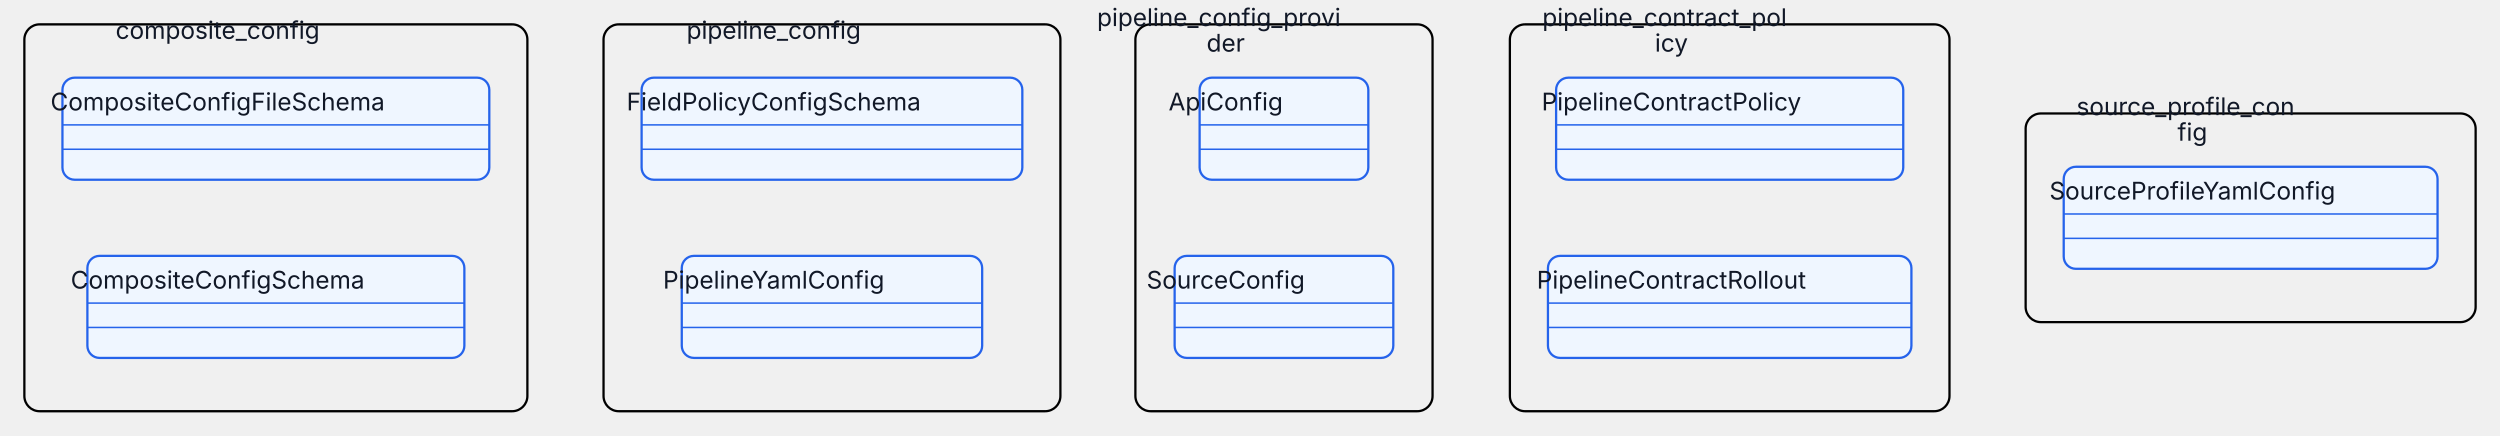
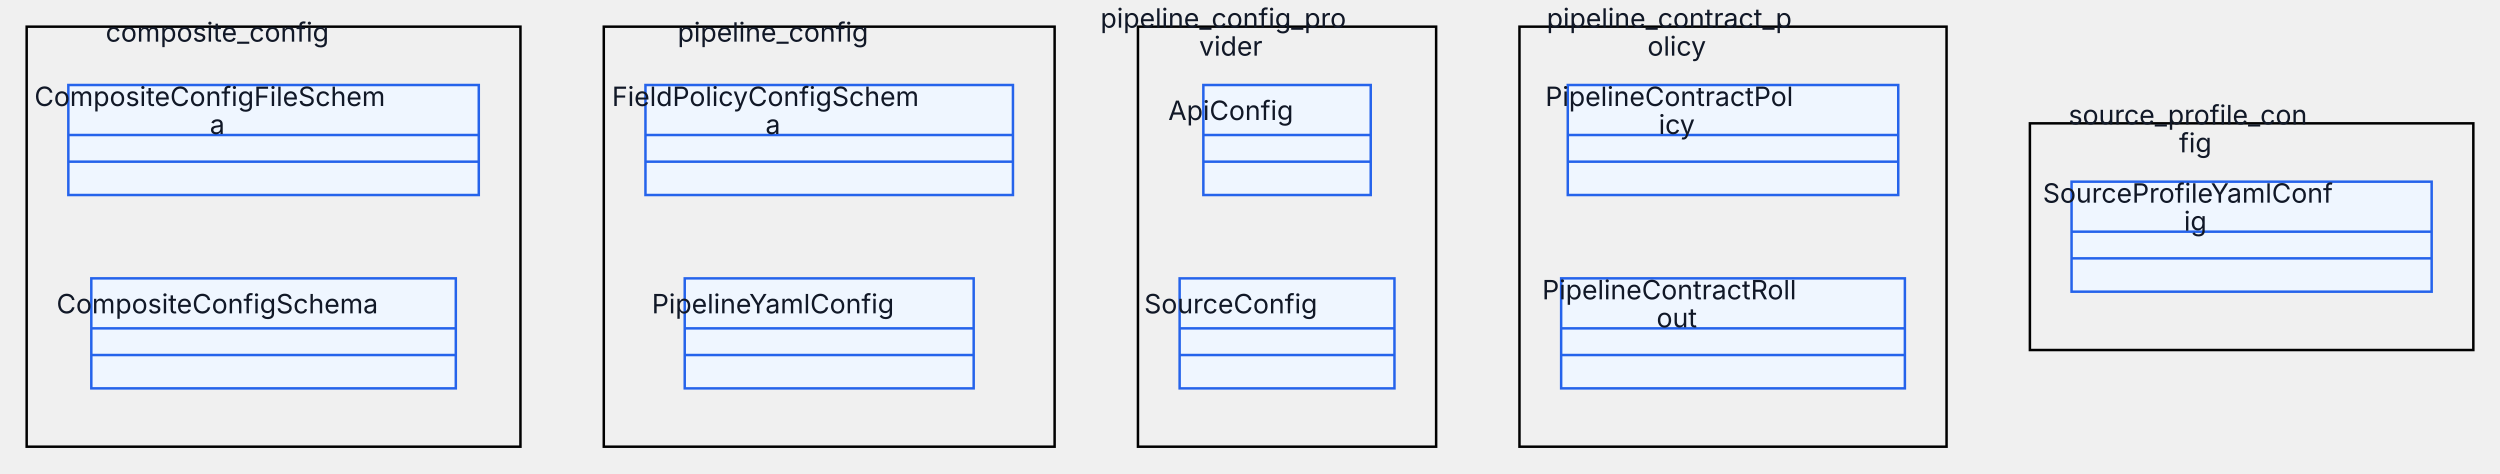
- <svg xmlns="http://www.w3.org/2000/svg" aria-roledescription="classDiagram" role="graphics-document document" viewBox="0 -8 1641.438 286" style="max-width: 1641.44px; background-color: white;" width="100%" id="my-svg">
-   <style>#my-svg{font-family:Inter,-apple-system,BlinkMacSystemFont,'Segoe UI',Roboto,Oxygen,Ubuntu,sans-serif;font-size:16px;fill:#212121;}#my-svg .error-icon{fill:#f0fdf4;}#my-svg .error-text{fill:#212121;stroke:#212121;}#my-svg .edge-thickness-normal{stroke-width:2px;}#my-svg .edge-thickness-thick{stroke-width:3.5px;}#my-svg .edge-pattern-solid{stroke-dasharray:0;}#my-svg .edge-pattern-dashed{stroke-dasharray:3;}#my-svg .edge-pattern-dotted{stroke-dasharray:2;}#my-svg .marker{fill:#475569;stroke:#475569;}#my-svg .marker.cross{stroke:#475569;}#my-svg svg{font-family:Inter,-apple-system,BlinkMacSystemFont,'Segoe UI',Roboto,Oxygen,Ubuntu,sans-serif;font-size:16px;}#my-svg g.classGroup text{fill:#2563eb;stroke:none;font-family:Inter,-apple-system,BlinkMacSystemFont,'Segoe UI',Roboto,Oxygen,Ubuntu,sans-serif;font-size:10px;}#my-svg g.classGroup text .title{font-weight:bolder;}#my-svg .nodeLabel,#my-svg .edgeLabel{color:#212121;}#my-svg .edgeLabel .label rect{fill:#eff6ff;}#my-svg .label text{fill:#212121;}#my-svg .edgeLabel .label span{background:#eff6ff;}#my-svg .classTitle{font-weight:bolder;}#my-svg .node rect,#my-svg .node circle,#my-svg .node ellipse,#my-svg .node polygon,#my-svg .node path{fill:#eff6ff;stroke:#2563eb;stroke-width:1px;}#my-svg .divider{stroke:#2563eb;stroke-width:1;}#my-svg g.clickable{cursor:pointer;}#my-svg g.classGroup rect{fill:#eff6ff;stroke:#2563eb;}#my-svg g.classGroup line{stroke:#2563eb;stroke-width:1;}#my-svg .classLabel .box{stroke:none;stroke-width:0;fill:#eff6ff;opacity:0.5;}#my-svg .classLabel .label{fill:#2563eb;font-size:10px;}#my-svg .relation{stroke:#475569;stroke-width:1;fill:none;}#my-svg .dashed-line{stroke-dasharray:3;}#my-svg .dotted-line{stroke-dasharray:1 2;}#my-svg #compositionStart,#my-svg .composition{fill:#475569!important;stroke:#475569!important;stroke-width:1;}#my-svg #compositionEnd,#my-svg .composition{fill:#475569!important;stroke:#475569!important;stroke-width:1;}#my-svg #dependencyStart,#my-svg .dependency{fill:#475569!important;stroke:#475569!important;stroke-width:1;}#my-svg #dependencyStart,#my-svg .dependency{fill:#475569!important;stroke:#475569!important;stroke-width:1;}#my-svg #extensionStart,#my-svg .extension{fill:transparent!important;stroke:#475569!important;stroke-width:1;}#my-svg #extensionEnd,#my-svg .extension{fill:transparent!important;stroke:#475569!important;stroke-width:1;}#my-svg #aggregationStart,#my-svg .aggregation{fill:transparent!important;stroke:#475569!important;stroke-width:1;}#my-svg #aggregationEnd,#my-svg .aggregation{fill:transparent!important;stroke:#475569!important;stroke-width:1;}#my-svg #lollipopStart,#my-svg .lollipop{fill:#eff6ff!important;stroke:#475569!important;stroke-width:1;}#my-svg #lollipopEnd,#my-svg .lollipop{fill:#eff6ff!important;stroke:#475569!important;stroke-width:1;}#my-svg .edgeTerminals{font-size:11px;}#my-svg .classTitleText{text-anchor:middle;font-size:18px;fill:#212121;}#my-svg :root{--mermaid-font-family:"trebuchet ms",verdana,arial,sans-serif;}/* bioetl-inject */#my-svg .edgeLabel rect{opacity:1!important;fill:#ffffff!important}#my-svg .labelBkg{background-color:#ffffff!important;opacity:1!important}#my-svg .edgeLabel .labelBkg{background-color:#ffffff!important;opacity:1!important}#my-svg .edgeLabel{font-size:12px;line-height:1.1;padding:1px 3px}#my-svg .edgeLabel span{color:#111827!important;fill:#111827!important;opacity:1!important;line-height:1.1;margin:0;padding:0}#my-svg .edgeLabel p{color:#111827!important;fill:#111827!important;opacity:1!important;line-height:1.1;margin:0;padding:0}#my-svg text.fo-fallback{color:#111827!important;fill:#111827!important;opacity:1!important}</style>
-   <g>
-     <defs>
-       <marker orient="auto" markerHeight="240" markerWidth="190" refY="7" refX="18" class="marker aggregation classDiagram" id="my-svg_classDiagram-aggregationStart">
-         <path d="M 18,7 L9,13 L1,7 L9,1 Z" />
-       </marker>
-     </defs>
-     <defs>
-       <marker orient="auto" markerHeight="28" markerWidth="20" refY="7" refX="1" class="marker aggregation classDiagram" id="my-svg_classDiagram-aggregationEnd">
-         <path d="M 18,7 L9,13 L1,7 L9,1 Z" />
-       </marker>
-     </defs>
-     <defs>
-       <marker orient="auto" markerHeight="240" markerWidth="190" refY="7" refX="18" class="marker extension classDiagram" id="my-svg_classDiagram-extensionStart">
-         <path d="M 1,7 L18,13 V 1 Z" />
-       </marker>
-     </defs>
-     <defs>
-       <marker orient="auto" markerHeight="28" markerWidth="20" refY="7" refX="1" class="marker extension classDiagram" id="my-svg_classDiagram-extensionEnd">
-         <path d="M 1,1 V 13 L18,7 Z" />
-       </marker>
-     </defs>
-     <defs>
-       <marker orient="auto" markerHeight="240" markerWidth="190" refY="7" refX="18" class="marker composition classDiagram" id="my-svg_classDiagram-compositionStart">
-         <path d="M 18,7 L9,13 L1,7 L9,1 Z" />
-       </marker>
-     </defs>
-     <defs>
-       <marker orient="auto" markerHeight="28" markerWidth="20" refY="7" refX="1" class="marker composition classDiagram" id="my-svg_classDiagram-compositionEnd">
-         <path d="M 18,7 L9,13 L1,7 L9,1 Z" />
-       </marker>
-     </defs>
-     <defs>
-       <marker orient="auto" markerHeight="240" markerWidth="190" refY="7" refX="6" class="marker dependency classDiagram" id="my-svg_classDiagram-dependencyStart">
-         <path d="M 5,7 L9,13 L1,7 L9,1 Z" />
-       </marker>
-     </defs>
-     <defs>
-       <marker orient="auto" markerHeight="28" markerWidth="20" refY="7" refX="13" class="marker dependency classDiagram" id="my-svg_classDiagram-dependencyEnd">
-         <path d="M 18,7 L9,13 L14,7 L9,1 Z" />
-       </marker>
-     </defs>
-     <defs>
-       <marker orient="auto" markerHeight="240" markerWidth="190" refY="7" refX="13" class="marker lollipop classDiagram" id="my-svg_classDiagram-lollipopStart">
-         <circle r="6" cy="7" cx="7" fill="transparent" stroke="black" />
-       </marker>
-     </defs>
-     <defs>
-       <marker orient="auto" markerHeight="240" markerWidth="190" refY="7" refX="1" class="marker lollipop classDiagram" id="my-svg_classDiagram-lollipopEnd">
-         <circle r="6" cy="7" cx="7" fill="transparent" stroke="black" />
-       </marker>
-     </defs>
-     <g class="root">
-       <g class="clusters" />
-       <g class="edgePaths" />
-       <g class="edgeLabels" />
-       <g class="nodes">
-         <g transform="translate(8, 0)" class="root">
-           <g class="clusters">
-             <g id="composite_config" class="cluster">
-               <rect height="254" width="330.266" y="8" x="8" style="fill: none; stroke: black" />
-               <g transform="translate(103.1406, 8)" class="cluster-label">
-                 <text x="69.992" y="9.5" text-anchor="middle" xml:space="preserve" class="fo-fallback">
-                   <tspan x="69.992">composite_config</tspan>
-                 </text>
-               </g>
-             </g>
-           </g>
-           <g class="edgePaths" />
-           <g class="edgeLabels" />
-           <g class="nodes">
-             <g transform="translate(173.1328, 76.5)" id="classId-CompositeConfigFileSchema-0" class="node default">
-               <rect height="67" width="280.266" y="-33.5" x="-140.133" class="outer title-state" />
-               <line y2="-2.5" y1="-2.5" x2="140.133" x1="-140.133" class="divider" />
-               <line y2="13.5" y1="13.5" x2="140.133" x1="-140.133" class="divider" />
-               <g class="label">
-                 <text x="128.133" y="9.5" text-anchor="middle" xml:space="preserve" class="classTitle fo-fallback" transform="translate( -128.1328, -21.5)">
-                   <tspan x="128.133">CompositeConfigFileSchema</tspan>
-                 </text>
-               </g>
-             </g>
-             <g transform="translate(173.1328, 193.5)" id="classId-CompositeConfigSchema-1" class="node default">
-               <rect height="67" width="247.516" y="-33.5" x="-123.758" class="outer title-state" />
-               <line y2="-2.5" y1="-2.5" x2="123.758" x1="-123.758" class="divider" />
-               <line y2="13.5" y1="13.5" x2="123.758" x1="-123.758" class="divider" />
-               <g class="label">
-                 <text x="111.758" y="9.5" text-anchor="middle" xml:space="preserve" class="classTitle fo-fallback" transform="translate( -111.7578, -21.5)">
-                   <tspan x="111.758">CompositeConfigSchema</tspan>
-                 </text>
-               </g>
-             </g>
-           </g>
-         </g>
-         <g transform="translate(388.2656, 0)" class="root">
-           <g class="clusters">
-             <g id="pipeline_config" class="cluster">
-               <rect height="254" width="299.969" y="8" x="8" style="fill: none; stroke: black" />
-               <g transform="translate(97.76562, 8)" class="cluster-label">
-                 <text x="60.219" y="9.5" text-anchor="middle" xml:space="preserve" class="fo-fallback">
-                   <tspan x="60.219">pipeline_config</tspan>
-                 </text>
-               </g>
-             </g>
-           </g>
-           <g class="edgePaths" />
-           <g class="edgeLabels" />
-           <g class="nodes">
-             <g transform="translate(157.9844, 76.5)" id="classId-FieldPolicyConfigSchema-2" class="node default">
-               <rect height="67" width="249.969" y="-33.5" x="-124.984" class="outer title-state" />
-               <line y2="-2.5" y1="-2.5" x2="124.984" x1="-124.984" class="divider" />
-               <line y2="13.5" y1="13.5" x2="124.984" x1="-124.984" class="divider" />
-               <g class="label">
-                 <text x="112.984" y="9.5" text-anchor="middle" xml:space="preserve" class="classTitle fo-fallback" transform="translate( -112.9844, -21.5)">
-                   <tspan x="112.984">FieldPolicyConfigSchema</tspan>
-                 </text>
-               </g>
-             </g>
-             <g transform="translate(157.9844, 193.5)" id="classId-PipelineYamlConfig-3" class="node default">
-               <rect height="67" width="197.234" y="-33.5" x="-98.617" class="outer title-state" />
-               <line y2="-2.5" y1="-2.5" x2="98.617" x1="-98.617" class="divider" />
-               <line y2="13.5" y1="13.5" x2="98.617" x1="-98.617" class="divider" />
-               <g class="label">
-                 <text x="86.617" y="9.5" text-anchor="middle" xml:space="preserve" class="classTitle fo-fallback" transform="translate( -86.61719, -21.5)">
-                   <tspan x="86.617">PipelineYamlConfig</tspan>
-                 </text>
-               </g>
-             </g>
-           </g>
-         </g>
-         <g transform="translate(738.2344, 0)" class="root">
-           <g class="clusters">
-             <g id="pipeline_config_provider" class="cluster">
-               <rect height="254" width="195.109" y="8" x="7.234" style="fill: none; stroke: black" />
-               <g transform="translate(7.234375, 8)" class="cluster-label">
-                 <text x="97.555" y="1.1" text-anchor="middle" xml:space="preserve" class="fo-fallback">
-                   <tspan x="97.555">pipeline_config_provi</tspan>
-                   <tspan x="97.555" dy="16.8">der</tspan>
-                 </text>
-               </g>
-             </g>
-           </g>
-           <g class="edgePaths" />
-           <g class="edgeLabels" />
-           <g class="nodes">
-             <g transform="translate(104.7891, 76.5)" id="classId-ApiConfig-4" class="node default">
-               <rect height="67" width="110.766" y="-33.5" x="-55.383" class="outer title-state" />
-               <line y2="-2.5" y1="-2.5" x2="55.383" x1="-55.383" class="divider" />
-               <line y2="13.5" y1="13.5" x2="55.383" x1="-55.383" class="divider" />
-               <g class="label">
-                 <text x="43.383" y="9.5" text-anchor="middle" xml:space="preserve" class="classTitle fo-fallback" transform="translate( -43.38281, -21.5)">
-                   <tspan x="43.383">ApiConfig</tspan>
-                 </text>
-               </g>
-             </g>
-             <g transform="translate(104.7891, 193.5)" id="classId-SourceConfig-5" class="node default">
-               <rect height="67" width="143.578" y="-33.5" x="-71.789" class="outer title-state" />
-               <line y2="-2.5" y1="-2.5" x2="71.789" x1="-71.789" class="divider" />
-               <line y2="13.5" y1="13.5" x2="71.789" x1="-71.789" class="divider" />
-               <g class="label">
-                 <text x="59.789" y="9.5" text-anchor="middle" xml:space="preserve" class="classTitle fo-fallback" transform="translate( -59.78906, -21.5)">
-                   <tspan x="59.789">SourceConfig</tspan>
-                 </text>
-               </g>
-             </g>
-           </g>
-         </g>
-         <g transform="translate(983.3438, 0)" class="root">
-           <g class="clusters">
-             <g id="pipeline_contract_policy" class="cluster">
-               <rect height="254" width="288.641" y="8" x="8" style="fill: none; stroke: black" />
-               <g transform="translate(55.80469, 8)" class="cluster-label">
-                 <text x="96.516" y="1.1" text-anchor="middle" xml:space="preserve" class="fo-fallback">
-                   <tspan x="96.516">pipeline_contract_pol</tspan>
-                   <tspan x="96.516" dy="16.8">icy</tspan>
-                 </text>
-               </g>
-             </g>
-           </g>
-           <g class="edgePaths" />
-           <g class="edgeLabels" />
-           <g class="nodes">
-             <g transform="translate(152.3203, 76.5)" id="classId-PipelineContractPolicy-6" class="node default">
-               <rect height="67" width="227.922" y="-33.5" x="-113.961" class="outer title-state" />
-               <line y2="-2.5" y1="-2.5" x2="113.961" x1="-113.961" class="divider" />
-               <line y2="13.5" y1="13.5" x2="113.961" x1="-113.961" class="divider" />
-               <g class="label">
-                 <text x="101.961" y="9.5" text-anchor="middle" xml:space="preserve" class="classTitle fo-fallback" transform="translate( -101.9609, -21.5)">
-                   <tspan x="101.961">PipelineContractPolicy</tspan>
-                 </text>
-               </g>
-             </g>
-             <g transform="translate(152.3203, 193.5)" id="classId-PipelineContractRollout-7" class="node default">
-               <rect height="67" width="238.641" y="-33.5" x="-119.32" class="outer title-state" />
-               <line y2="-2.5" y1="-2.5" x2="119.32" x1="-119.32" class="divider" />
-               <line y2="13.5" y1="13.5" x2="119.32" x1="-119.32" class="divider" />
-               <g class="label">
-                 <text x="107.32" y="9.5" text-anchor="middle" xml:space="preserve" class="classTitle fo-fallback" transform="translate( -107.3203, -21.5)">
-                   <tspan x="107.32">PipelineContractRollout</tspan>
-                 </text>
-               </g>
-             </g>
-           </g>
-         </g>
-         <g transform="translate(1321.984, 58.5)" class="root">
-           <g class="clusters">
-             <g id="source_profile_config" class="cluster">
-               <rect height="137" width="295.453" y="8" x="8" style="fill: none; stroke: black" />
-               <g transform="translate(71.40625, 8)" class="cluster-label">
-                 <text x="84.32" y="1.1" text-anchor="middle" xml:space="preserve" class="fo-fallback">
-                   <tspan x="84.32">source_profile_con</tspan>
-                   <tspan x="84.32" dy="16.8">fig</tspan>
-                 </text>
-               </g>
-             </g>
-           </g>
-           <g class="edgePaths" />
-           <g class="edgeLabels" />
-           <g class="nodes">
-             <g transform="translate(155.7266, 76.5)" id="classId-SourceProfileYamlConfig-8" class="node default">
-               <rect height="67" width="245.453" y="-33.5" x="-122.727" class="outer title-state" />
-               <line y2="-2.5" y1="-2.5" x2="122.727" x1="-122.727" class="divider" />
-               <line y2="13.5" y1="13.5" x2="122.727" x1="-122.727" class="divider" />
-               <g class="label">
-                 <text x="110.727" y="9.5" text-anchor="middle" xml:space="preserve" class="classTitle fo-fallback" transform="translate( -110.7266, -21.5)">
-                   <tspan x="110.727">SourceProfileYamlConfig</tspan>
-                 </text>
-               </g>
-             </g>
-           </g>
-         </g>
-       </g>
-     </g>
-   </g>
-   <style>/*
+ <svg xmlns="http://www.w3.org/2000/svg" id="my-svg" width="100%" aria-roledescription="classDiagram" style="max-width:1499.91px;background-color:white" viewBox="0 -8 1499.906 284">
+   <style>#my-svg{font-family:Inter,-apple-system,BlinkMacSystemFont,'Segoe UI',Roboto,Oxygen,Ubuntu,sans-serif;font-size:16px;fill:#212121;}#my-svg .error-icon{fill:#f0fdf4;}#my-svg .error-text{fill:#212121;stroke:#212121;}#my-svg .edge-thickness-normal{stroke-width:2px;}#my-svg .edge-thickness-thick{stroke-width:3.5px;}#my-svg .edge-pattern-solid{stroke-dasharray:0;}#my-svg .edge-pattern-dashed{stroke-dasharray:3;}#my-svg .edge-pattern-dotted{stroke-dasharray:2;}#my-svg .marker{fill:#475569;stroke:#475569;}#my-svg .marker.cross{stroke:#475569;}#my-svg svg{font-family:Inter,-apple-system,BlinkMacSystemFont,'Segoe UI',Roboto,Oxygen,Ubuntu,sans-serif;font-size:16px;}#my-svg g.classGroup text{fill:#2563eb;stroke:none;font-family:Inter,-apple-system,BlinkMacSystemFont,'Segoe UI',Roboto,Oxygen,Ubuntu,sans-serif;font-size:10px;}#my-svg g.classGroup text .title{font-weight:bolder;}#my-svg .nodeLabel,#my-svg .edgeLabel{color:#212121;}#my-svg .edgeLabel .label rect{fill:#eff6ff;}#my-svg .label text{fill:#212121;}#my-svg .edgeLabel .label span{background:#eff6ff;}#my-svg .classTitle{font-weight:bolder;}#my-svg .node rect,#my-svg .node circle,#my-svg .node ellipse,#my-svg .node polygon,#my-svg .node path{fill:#eff6ff;stroke:#2563eb;stroke-width:1px;}#my-svg .divider{stroke:#2563eb;stroke-width:1;}#my-svg g.clickable{cursor:pointer;}#my-svg g.classGroup rect{fill:#eff6ff;stroke:#2563eb;}#my-svg g.classGroup line{stroke:#2563eb;stroke-width:1;}#my-svg .classLabel .box{stroke:none;stroke-width:0;fill:#eff6ff;opacity:0.5;}#my-svg .classLabel .label{fill:#2563eb;font-size:10px;}#my-svg .relation{stroke:#475569;stroke-width:1;fill:none;}#my-svg .dashed-line{stroke-dasharray:3;}#my-svg .dotted-line{stroke-dasharray:1 2;}#my-svg #compositionStart,#my-svg .composition{fill:#475569!important;stroke:#475569!important;stroke-width:1;}#my-svg #compositionEnd,#my-svg .composition{fill:#475569!important;stroke:#475569!important;stroke-width:1;}#my-svg #dependencyStart,#my-svg .dependency{fill:#475569!important;stroke:#475569!important;stroke-width:1;}#my-svg #dependencyStart,#my-svg .dependency{fill:#475569!important;stroke:#475569!important;stroke-width:1;}#my-svg #extensionStart,#my-svg .extension{fill:transparent!important;stroke:#475569!important;stroke-width:1;}#my-svg #extensionEnd,#my-svg .extension{fill:transparent!important;stroke:#475569!important;stroke-width:1;}#my-svg #aggregationStart,#my-svg .aggregation{fill:transparent!important;stroke:#475569!important;stroke-width:1;}#my-svg #aggregationEnd,#my-svg .aggregation{fill:transparent!important;stroke:#475569!important;stroke-width:1;}#my-svg #lollipopStart,#my-svg .lollipop{fill:#eff6ff!important;stroke:#475569!important;stroke-width:1;}#my-svg #lollipopEnd,#my-svg .lollipop{fill:#eff6ff!important;stroke:#475569!important;stroke-width:1;}#my-svg .edgeTerminals{font-size:11px;}#my-svg .classTitleText{text-anchor:middle;font-size:18px;fill:#212121;}#my-svg :root{--mermaid-font-family:"trebuchet ms",verdana,arial,sans-serif;}/*
 * Пользовательские стили диаграмм BioETL (структурированная копия)
 * Источник: custom.css
 * Цель: сгруппировать правила по типам элементов и документировать назначение каждого CSS-параметра.
 */

/* =========================================================
 * 1) Глобальная типографика и базовое поведение текста
 * ========================================================= */
svg {
    /* Задаёт основной стек шрифтов для всего текста в SVG. */
    font-family: Inter, -apple-system, BlinkMacSystemFont, 'Segoe UI', Roboto,
    Oxygen, Ubuntu, sans-serif;
}



/* =========================================================
 * 2) Общая геометрия узлов (для нескольких типов диаграмм)
 * ========================================================= */
.node rect,
.node circle,
.node ellipse,
.node polygon,
.node path {
    /* Единая толщина контура для фигур узлов. */
    stroke-width: 1.5px !important;
    /* Скругляет углы по горизонтали для более мягкого вида. */
    rx: 8;
    /* Скругляет углы по вертикали в паре с rx. */
    ry: 8;
    /* Добавляет лёгкую тень и отделяет узлы от фона. */
    filter:  none; /*  drop-shadow(0px 1px 2px rgba(0, 0, 0, 0.05));*/
}

/* =========================================================
 * 3) Контейнеры subgraph / cluster
 * ========================================================= */
.cluster rect,
.cluster path {
    /* Увеличивает радиус углов у контейнеров-групп. */
    rx: 10;
    /* Поддерживает симметрию скругления по вертикали. */
    ry: 10;
    /* Нейтральная заливка контейнера для снижения визуального шума. */
    fill: #f8fafc;
    /* Приглушённая обводка, чтобы границы были заметны, но не доминировали. */
    stroke: #94a3b8;
    /* Толщина границы контейнера в тон большинству узлов. */
    stroke-width: 1.5px;
    /* Убирает пунктир у рамок контейнеров. */
    stroke-dasharray: none;
    /* Делает фон контейнера полностью непрозрачным. */
    fill-opacity: 1;
    /* Отключает тень контейнера, чтобы акцент оставался на узлах. */
    filter: none;
}

.cluster text {
    /* Нормальный вес шрифта для заголовков групп. */
    font-weight: 400;
    /* Увеличенный размер заголовка относительно текста узлов. */
    font-size: 16px;
}

/* =========================================================
 * 4) Стили линий связей (edges/links)
 * ========================================================= */
.edgePath .path {
    /* Делает основные ребра более заметными в плотных графах. */
    stroke-width: 2.5px;
    /* Скругляет соединения сегментов линий. */
    stroke-linejoin: round;
    /* Скругляет окончания линий. */
    stroke-linecap: round;
}

.edgePath path,
.flowchart-link,
.relation,
.messageLine0,
.messageLine1,
.transition path {
    /* Унифицированные скруглённые соединения для всех типов линий. */
    stroke-linejoin: round;
    /* Унифицированные скруглённые окончания для всех типов линий. */
    stroke-linecap: round;
}

.transition path {
    /* Выравнивает толщину переходов state diagram с основными ребрами. */
    stroke-width: 2.5px;
}

/* =========================================================
 * 5) Подписи ребер и fallback-текст
 * ========================================================= */
.edgeLabel {
    /* Компактный размер шрифта для подписей на связях. */
    font-size: 12px;
    /* Плотная межстрочность для экономии места. */
    line-height: 1.1;
    /* Базовый непрозрачный фон под подписью. */
    background-color: #ffffff;
    /* Небольшие внутренние отступы вокруг текста. */
    padding: 1px 3px;
    /* Мягкое скругление фона подписи. */
    border-radius: 2px;
}

.edgeLabel span,
.edgeLabel p,
text.fo-fallback {
    /* Принудительный тёмный fill для контраста в SVG-рендерах. */
    fill: #111827 !important;
    /* Принудительный тёмный цвет для HTML-подписей. */
    color: #111827 !important;
    /* Полная непрозрачность текста. */
    opacity: 1 !important;
    /* Компактная межстрочность для многострочных подписей. */
    line-height: 1.1;
    /* Убирает стандартные внешние отступы HTML-параграфов. */
    margin: 0;
    /* Убирает стандартные внутренние отступы HTML-параграфов. */
    padding: 0;
}

.edgeLabel .labelBkg,
.labelBkg {
    /* Жёстко задаёт белый фон под текстом подписей. */
    background-color: #ffffff !important;
    /* Делает фон полностью непрозрачным во всех просмотрщиках. */
    opacity: 1 !important;
}

.edgeLabel rect {
    /* Переопределяет полупрозрачный фон по умолчанию у Mermaid. */
    opacity: 1 !important;
    /* Жёстко фиксирует белую заливку прямоугольника под подписью. */
    fill: #ffffff !important;
}

/* =========================================================
 * 6) Элементы sequence diagram
 * ========================================================= */
.actor {
    /* Толщина границы actor-блоков. */
    stroke-width: 1.5px;
    /* Скругление углов actor-блоков по горизонтали. */
    rx: 4;
    /* Скругление углов actor-блоков по вертикали. */
    ry: 4;
}

.messageLine0,
.messageLine1 {
    /* Толщина линий сообщений в sequence diagram. */
    stroke-width: 1.6px;
}

.messageText {
    /* Базовый размер текста сообщений. */
    font-size: 13px;
}

.activation0 {
    /* Более тонкая линия activation bar, чтобы не перегружать схему. */
    stroke-width: 1px;
}

.note {
    /* Скругление углов заметки по горизонтали. */
    rx: 4;
    /* Скругление углов заметки по вертикали. */
    ry: 4;
    /* Тонкая граница для вторичных блоков. */
    stroke-width: 1px;
    /* Лёгкая тень для визуального отделения заметок. */
    filter: drop-shadow(1px 1px 2px rgba(0, 0, 0, 0.06));
}

/* =========================================================
 * 7) Базовые элементы class diagram
 * ========================================================= */
g.classGroup rect {
    /* Скругление углов class box по горизонтали. */
    rx: 10;
    /* Скругление углов class box по вертикали. */
    ry: 10;
    /* Толщина границы class box. */
    stroke-width: 1.5px;
    /* Мягкая тень у class box без агрессивного контраста. */
    filter: drop-shadow(1px 1px 2px rgba(0, 0, 0, 0.06));
}

g.classGroup text {
    /* Базовый размер текста внутри class diagram. */
    font-size: 14px;
    padding: 10px 10px;
}

g.classGroup line {
    /* Толщина внутренних разделителей класса. */
    stroke-width: 1px;
}

.relation {
    /* Толщина связей между классами на уровне основных ребер. */
    stroke-width: 2.5px;
}

/* =========================================================
 * 8) Типографика HTML-лейблов class diagram
 * ========================================================= */
g.label-group .nodeLabel {
    /* Увеличенный размер названия класса для иерархии. */
    font-size: 16px !important;
    /* Полужирный акцент на имени класса. */
    font-weight: 200 !important;
    /* Лёгкое межбуквенное расстояние для читаемости заголовка. */
    letter-spacing: 0.01em;
}

g.annotation-group .nodeLabel {
    /* Уменьшенный размер для стереотипов/аннотаций. */
    font-size: 11px !important;
    /* Курсив для визуального отделения аннотаций. */
    font-style: italic !important;
    /* Небольшое ослабление контраста вторичного текста. */
    opacity: 0.8;
}

g.members-group .nodeLabel,
g.methods-group .nodeLabel {
    /* Компактный размер для атрибутов и методов. */
    font-size: 12px !important;
    /* Нормальный вес шрифта для плотного структурного текста. */
    font-weight: 400 !important;
}

/* =========================================================
 * 9) Помощники размеров foreignObject (class/flowchart)
 * ========================================================= */
g.members-group foreignObject,
g.methods-group foreignObject {
    /* Минимальная высота областей members/methods. */
    min-height: 40px;
}

.node foreignObject &gt; div,
g.classGroup foreignObject &gt; div {
    /* Стабилизирует вычисление размеров с учётом отступов/границ. */
    box-sizing: border-box;
}

.node.size-sm foreignObject &gt; div {
    /* Минимальная высота для малого размерного уровня узла. */
    min-height: 80px;
    /* Минимальная ширина для малого размерного уровня узла. */
    min-width: 180px;
}

.node.size-md foreignObject &gt; div {
    /* Минимальная высота для среднего размерного уровня узла. */
    min-height: 140px;
    /* Минимальная ширина для среднего размерного уровня узла. */
    min-width: 260px;
}

.node.size-lg foreignObject &gt; div {
    /* Минимальная высота для большого размерного уровня узла. */
    min-height: 200px;
    /* Минимальная ширина для большого размерного уровня узла. */
    min-width: 340px;
}

/* =========================================================
 * 10) Элементы state diagram
 * ========================================================= */
g.stateGroup rect {
    /* Скругление углов контейнеров состояний по горизонтали. */
    rx: 8;
    /* Скругление углов контейнеров состояний по вертикали. */
    ry: 8;
}

.statediagram-state rect {
    /* Скругление углов узлов состояния по горизонтали. */
    rx: 8;
    /* Скругление углов узлов состояния по вертикали. */
    ry: 8;
    /* Толщина границы узла состояния. */
    stroke-width: 1.5px;
    /* Лёгкая тень для визуального отделения state box. */
    filter: drop-shadow(1px 2px 3px rgba(0, 0, 0, 0.08));
}

/* =========================================================
 * 11) Элементы ER diagram
 * ========================================================= */
.er.entityBox {
    /* Толщина границы сущности ER-диаграммы. */
    stroke-width: 1.5px;
    /* Скругление углов сущности по горизонтали. */
    rx: 4;
    /* Скругление углов сущности по вертикали. */
    ry: 4;
    /* Лёгкая тень для отделения блоков сущностей. */
    filter: drop-shadow(1px 2px 3px rgba(0, 0, 0, 0.08));
}

/* =========================================================
 * 12) Узлы mindmap
 * ========================================================= */
.mindmap-node rect,
.mindmap-node circle {
    /* Толщина контура узлов mindmap. */
    stroke-width: 1.5px;
    /* Чуть более выраженная тень для плотных радиальных веток. */
    filter: drop-shadow(1px 2px 2px rgba(0, 0, 0, 0.1));
}

/* =========================================================
 * 13) Маркеры стрелок
 * ========================================================= */
marker path {
    /* Единый нейтральный цвет наконечников стрелок. */
    fill: #475569;
}

/* =========================================================
 * 14) Цветовая карта архитектурных слоёв (fallback-селекторы)
 * ========================================================= */
[id*="Domain"] &gt; rect,
[id*="Domain"] &gt; path {
    /* Цвет фона для доменного слоя. */
    fill: #f5f3ff !important;
    /* Цвет границы для доменного слоя. */
    stroke: #7c3aed !important;
}

.cluster[id*="Domain"] &gt; rect,
.cluster[id*="Domain"] &gt; path {
    fill: #ffffff !important;
}

[id*="Application"] &gt; rect,
[id*="Application"] &gt; path {
    /* Цвет фона для application-слоя. */
    fill: #f0fdf4 !important;
    /* Цвет границы для application-слоя. */
    stroke: #16a34a !important;
}

.cluster[id*="Application"] &gt; rect,
.cluster[id*="Application"] &gt; path {
    fill: #ffffff !important;
}

[id*="Infrastructure"] &gt; rect,
[id*="Infrastructure"] &gt; path {
    /* Цвет фона для infrastructure-слоя. */
    fill: #fff1f2 !important;
    /* Цвет границы для infrastructure-слоя. */
    stroke: #dc2626 !important;
}

.cluster[id*="Infrastructure"] &gt; rect,
.cluster[id*="Infrastructure"] &gt; path {
    fill: #ffffff !important;
}

[id*="Composition"] &gt; rect,
[id*="Composition"] &gt; path {
    /* Цвет фона для composition-слоя. */
    fill: #fff7ed !important;
    /* Цвет границы для composition-слоя. */
    stroke: #f59e0b !important;
}

.cluster[id*="Composition"] &gt; rect,
.cluster[id*="Composition"] &gt; path {
    fill: #ffffff !important;
}

[id*="Interfaces"] &gt; rect,
[id*="Interfaces"] &gt; path {
    /* Цвет фона для слоя интерфейсов. */
    fill: #eff6ff !important;
    /* Цвет границы для слоя интерфейсов. */
    stroke: #2563eb !important;
}

.cluster[id*="Interfaces"] &gt; rect,
.cluster[id*="Interfaces"] &gt; path {
    fill: #ffffff !important;
}

[id*="External"] &gt; rect,
[id*="External"] &gt; path {
    /* Цвет фона для внешних систем. */
    fill: #f1f5f9 !important;
    /* Цвет границы для внешних систем. */
    stroke: #64748b !important;
}

.cluster[id*="External"] &gt; rect,
.cluster[id*="External"] &gt; path {
    fill: #ffffff !important;
}

/* Белая подложка под подписи всех архитектурных/medallion слоёв */
g.cluster[id*="Domain"] .cluster-label foreignObject &gt; div,
g.cluster[id*="Application"] .cluster-label foreignObject &gt; div,
g.cluster[id*="Infrastructure"] .cluster-label foreignObject &gt; div,
g.cluster[id*="Composition"] .cluster-label foreignObject &gt; div,
g.cluster[id*="Interfaces"] .cluster-label foreignObject &gt; div,
g.cluster[id*="External"] .cluster-label foreignObject &gt; div,
g.cluster[id*="Bronze"] .cluster-label foreignObject &gt; div,
g.cluster[id*="Silver"] .cluster-label foreignObject &gt; div,
g.cluster[id*="Gold"] .cluster-label foreignObject &gt; div,
g.cluster[id*="Quarantine"] .cluster-label foreignObject &gt; div {
    background: #ffffff !important;
    padding: 0 6px !important;
    border-radius: 4px;
}

/* Fallback для рендеров без foreignObject: не рисуем толстую обводку */
g.cluster[id*="Domain"] .cluster-label text.fo-fallback,
g.cluster[id*="Application"] .cluster-label text.fo-fallback,
g.cluster[id*="Infrastructure"] .cluster-label text.fo-fallback,
g.cluster[id*="Composition"] .cluster-label text.fo-fallback,
g.cluster[id*="Interfaces"] .cluster-label text.fo-fallback,
g.cluster[id*="External"] .cluster-label text.fo-fallback,
g.cluster[id*="Bronze"] .cluster-label text.fo-fallback,
g.cluster[id*="Silver"] .cluster-label text.fo-fallback,
g.cluster[id*="Gold"] .cluster-label text.fo-fallback,
g.cluster[id*="Quarantine"] .cluster-label text.fo-fallback {
    fill: #111827 !important;
    stroke: none !important;
}

/* =========================================================
 * 15) Цветовая карта слоёв Medallion
 * ========================================================= */
[id*="Bronze"] &gt; rect,
[id*="Bronze"] &gt; path {
    /* Цвет фона Bronze-слоя. */
    fill: #fff7ed !important;
    /* Цвет границы Bronze-слоя. */
    stroke: #f59e0b !important;
}

[id*="Silver"] &gt; rect,
[id*="Silver"] &gt; path {
    /* Цвет фона Silver-слоя. */
    fill: #f8fafc !important;
    /* Цвет границы Silver-слоя. */
    stroke: #475569 !important;
}

[id*="Gold"] &gt; rect,
[id*="Gold"] &gt; path {
    /* Цвет фона Gold-слоя. */
    fill: #fefce8 !important;
    /* Цвет границы Gold-слоя. */
    stroke: #ca8a04 !important;
}

[id*="Quarantine"] &gt; rect,
[id*="Quarantine"] &gt; path {
    /* Цвет фона для карантинных/проблемных потоков данных. */
    fill: #ffe4e6 !important;
    /* Цвет границы для карантинных/проблемных потоков данных. */
    stroke: #e11d48 !important;
}
/* Нормализует вес текста в узлах и заголовках слоёв (без полужирного акцента). */
.node .label text,
.node .label tspan,
.node .label .nodeLabel,
text.fo-fallback {
    stroke: none !important;
    stroke-width: 0 !important;
    fill: #111827 !important;
    font-weight: 400 !important;
}
/* Single text layer (fallback-only) */
text.fo-fallback {
    display: inline !important;
}

foreignObject {
    display: none !important;
- }
- </style>
+ }/* bioetl-inject */#my-svg .edgeLabel rect{opacity:1!important;fill:#ffffff!important}#my-svg .labelBkg{background-color:#ffffff!important;opacity:1!important}#my-svg .edgeLabel .labelBkg{background-color:#ffffff!important;opacity:1!important}#my-svg .edgeLabel{font-size:12px;line-height:1.1;padding:1px 3px}#my-svg .edgeLabel span{color:#111827!important;fill:#111827!important;opacity:1!important;line-height:1.1;margin:0;padding:0}#my-svg .edgeLabel p{color:#111827!important;fill:#111827!important;opacity:1!important;line-height:1.1;margin:0;padding:0}#my-svg text.fo-fallback{color:#111827!important;fill:#111827!important;opacity:1!important}</style>
+   <defs>
+     <marker id="my-svg_classDiagram-aggregationStart" class="marker aggregation classDiagram" markerHeight="240" markerWidth="190" orient="auto" refX="18" refY="7">
+       <path d="m18 7-9 6-8-6 8-6Z" />
+     </marker>
+   </defs>
+   <defs>
+     <marker id="my-svg_classDiagram-aggregationEnd" class="marker aggregation classDiagram" markerHeight="28" markerWidth="20" orient="auto" refX="1" refY="7">
+       <path d="m18 7-9 6-8-6 8-6Z" />
+     </marker>
+   </defs>
+   <defs>
+     <marker id="my-svg_classDiagram-extensionStart" class="marker extension classDiagram" markerHeight="240" markerWidth="190" orient="auto" refX="18" refY="7">
+       <path d="m1 7 17 6V1Z" />
+     </marker>
+   </defs>
+   <defs>
+     <marker id="my-svg_classDiagram-extensionEnd" class="marker extension classDiagram" markerHeight="28" markerWidth="20" orient="auto" refX="1" refY="7">
+       <path d="M1 1v12l17-6Z" />
+     </marker>
+   </defs>
+   <defs>
+     <marker id="my-svg_classDiagram-compositionStart" class="marker composition classDiagram" markerHeight="240" markerWidth="190" orient="auto" refX="18" refY="7">
+       <path d="m18 7-9 6-8-6 8-6Z" />
+     </marker>
+   </defs>
+   <defs>
+     <marker id="my-svg_classDiagram-compositionEnd" class="marker composition classDiagram" markerHeight="28" markerWidth="20" orient="auto" refX="1" refY="7">
+       <path d="m18 7-9 6-8-6 8-6Z" />
+     </marker>
+   </defs>
+   <defs>
+     <marker id="my-svg_classDiagram-dependencyStart" class="marker dependency classDiagram" markerHeight="240" markerWidth="190" orient="auto" refX="6" refY="7">
+       <path d="m5 7 4 6-8-6 8-6Z" />
+     </marker>
+   </defs>
+   <defs>
+     <marker id="my-svg_classDiagram-dependencyEnd" class="marker dependency classDiagram" markerHeight="28" markerWidth="20" orient="auto" refX="13" refY="7">
+       <path d="m18 7-9 6 5-6-5-6Z" />
+     </marker>
+   </defs>
+   <defs>
+     <marker id="my-svg_classDiagram-lollipopStart" class="marker lollipop classDiagram" markerHeight="240" markerWidth="190" orient="auto" refX="13" refY="7">
+       <circle cx="7" cy="7" r="6" fill="transparent" stroke="#000" />
+     </marker>
+   </defs>
+   <defs>
+     <marker id="my-svg_classDiagram-lollipopEnd" class="marker lollipop classDiagram" markerHeight="240" markerWidth="190" orient="auto" refX="1" refY="7">
+       <circle cx="7" cy="7" r="6" fill="transparent" stroke="#000" />
+     </marker>
+   </defs>
+   <g class="root">
+     <g class="nodes">
+       <g class="root">
+         <g class="clusters" transform="translate(8)">
+           <g id="composite_config" class="cluster">
+             <path d="M8 8h296.25v252H8z" style="fill:none;stroke:black" />
+             <g class="cluster-label">
+               <text xml:space="preserve" x="62.258" y="9" class="fo-fallback" text-anchor="middle" transform="translate(93.867 8)">
+                 <tspan x="62.258">composite_config</tspan>
+               </text>
+             </g>
+           </g>
+         </g>
+         <g class="nodes" transform="translate(8)">
+           <g id="classId-CompositeConfigFileSchema-0" class="node default">
+             <path d="M33 43h246.25v66H33z" class="outer title-state" />
+             <path d="M33 73h246.25M33 89h246.25" class="divider" />
+             <g class="label">
+               <text xml:space="preserve" x="111.125" y=".6" class="classTitle fo-fallback" text-anchor="middle" transform="translate(45 55)">
+                 <tspan x="111.125">CompositeConfigFileSchem</tspan>
+                 <tspan x="111.125" dy="16.8">a</tspan>
+               </text>
+             </g>
+           </g>
+           <g id="classId-CompositeConfigSchema-1" class="node default">
+             <path d="M46.781 159h218.688v66H46.781z" class="outer title-state" />
+             <path d="M46.781 189h218.688M46.781 205h218.688" class="divider" />
+             <g class="label">
+               <text xml:space="preserve" x="97.344" y="9" class="classTitle fo-fallback" text-anchor="middle" transform="translate(58.781 171)">
+                 <tspan x="97.344">CompositeConfigSchema</tspan>
+               </text>
+             </g>
+           </g>
+         </g>
+       </g>
+       <g class="root">
+         <g class="clusters" transform="translate(354.25)">
+           <g id="pipeline_config" class="cluster">
+             <path d="M8 8h270.484v252H8z" style="fill:none;stroke:black" />
+             <g class="cluster-label">
+               <text xml:space="preserve" x="53.375" y="9" class="fo-fallback" text-anchor="middle" transform="translate(89.867 8)">
+                 <tspan x="53.375">pipeline_config</tspan>
+               </text>
+             </g>
+           </g>
+         </g>
+         <g class="nodes" transform="translate(354.25)">
+           <g id="classId-FieldPolicyConfigSchema-2" class="node default">
+             <path d="M33 43h220.484v66H33z" class="outer title-state" />
+             <path d="M33 73h220.484M33 89h220.484" class="divider" />
+             <g class="label">
+               <text xml:space="preserve" x="98.242" y=".6" class="classTitle fo-fallback" text-anchor="middle" transform="translate(45 55)">
+                 <tspan x="98.242">FieldPolicyConfigSchem</tspan>
+                 <tspan x="98.242" dy="16.8">a</tspan>
+               </text>
+             </g>
+           </g>
+           <g id="classId-PipelineYamlConfig-3" class="node default">
+             <path d="M56.562 159h173.36v66H56.561z" class="outer title-state" />
+             <path d="M56.562 189h173.36M56.562 205h173.36" class="divider" />
+             <g class="label">
+               <text xml:space="preserve" x="74.68" y="9" class="classTitle fo-fallback" text-anchor="middle" transform="translate(68.563 171)">
+                 <tspan x="74.68">PipelineYamlConfig</tspan>
+               </text>
+             </g>
+           </g>
+         </g>
+       </g>
+       <g class="root">
+         <g class="clusters" transform="translate(674.734)">
+           <g id="pipeline_config_provider" class="cluster">
+             <path d="M8 8h178.891v252H8z" style="fill:none;stroke:black" />
+             <g class="cluster-label">
+               <text xml:space="preserve" x="86.727" y=".6" class="fo-fallback" text-anchor="middle" transform="translate(10.719 8)">
+                 <tspan x="86.727">pipeline_config_pro</tspan>
+                 <tspan x="86.727" dy="16.8">vider</tspan>
+               </text>
+             </g>
+           </g>
+         </g>
+         <g class="nodes" transform="translate(674.734)">
+           <g id="classId-ApiConfig-4" class="node default">
+             <path d="M47.234 43h100.422v66H47.234z" class="outer title-state" />
+             <path d="M47.234 73h100.422M47.234 89h100.422" class="divider" />
+             <g class="label">
+               <text xml:space="preserve" x="38.211" y="9" class="classTitle fo-fallback" text-anchor="middle" transform="translate(59.234 55)">
+                 <tspan x="38.211">ApiConfig</tspan>
+               </text>
+             </g>
+           </g>
+           <g id="classId-SourceConfig-5" class="node default">
+             <path d="M33 159h128.891v66H33.001z" class="outer title-state" />
+             <path d="M33 189h128.89M33 205h128.89" class="divider" />
+             <g class="label">
+               <text xml:space="preserve" x="52.445" y="9" class="classTitle fo-fallback" text-anchor="middle" transform="translate(45 171)">
+                 <tspan x="52.445">SourceConfig</tspan>
+               </text>
+             </g>
+           </g>
+         </g>
+       </g>
+       <g class="root">
+         <g class="clusters" transform="translate(903.625)">
+           <g id="pipeline_contract_policy" class="cluster">
+             <path d="M8 8h256.234v252H8z" style="fill:none;stroke:black" />
+             <g class="cluster-label">
+               <text xml:space="preserve" x="85.391" y=".6" class="fo-fallback" text-anchor="middle" transform="translate(50.727 8)">
+                 <tspan x="85.391">pipeline_contract_p</tspan>
+                 <tspan x="85.391" dy="16.8">olicy</tspan>
+               </text>
+             </g>
+           </g>
+         </g>
+         <g class="nodes" transform="translate(903.625)">
+           <g id="classId-PipelineContractPolicy-6" class="node default">
+             <path d="M36.984 43H235.25v66H36.984z" class="outer title-state" />
+             <path d="M36.984 73H235.25M36.984 89H235.25" class="divider" />
+             <g class="label">
+               <text xml:space="preserve" x="87.133" y=".6" class="classTitle fo-fallback" text-anchor="middle" transform="translate(48.984 55)">
+                 <tspan x="87.133">PipelineContractPol</tspan>
+                 <tspan x="87.133" dy="16.8">icy</tspan>
+               </text>
+             </g>
+           </g>
+           <g id="classId-PipelineContractRollout-7" class="node default">
+             <path d="M33 159h206.234v66H33z" class="outer title-state" />
+             <path d="M33 189h206.234M33 205h206.234" class="divider" />
+             <g class="label">
+               <text xml:space="preserve" x="91.117" y=".6" class="classTitle fo-fallback" text-anchor="middle" transform="translate(45 171)">
+                 <tspan x="91.117">PipelineContractRoll</tspan>
+                 <tspan x="91.117" dy="16.8">out</tspan>
+               </text>
+             </g>
+           </g>
+         </g>
+       </g>
+       <g class="root">
+         <g class="clusters" transform="translate(1209.86 58)">
+           <g id="source_profile_config" class="cluster">
+             <path d="M8 8h266.047v136H8z" style="fill:none;stroke:black" />
+             <g class="cluster-label">
+               <text xml:space="preserve" x="76.047" y=".6" class="fo-fallback" text-anchor="middle" transform="translate(64.977 8)">
+                 <tspan x="76.047">source_profile_con</tspan>
+                 <tspan x="76.047" dy="16.8">fig</tspan>
+               </text>
+             </g>
+           </g>
+         </g>
+         <g class="nodes" transform="translate(1209.86 58)">
+           <g id="classId-SourceProfileYamlConfig-8" class="node default">
+             <path d="M33 43h216.047v66H33z" class="outer title-state" />
+             <path d="M33 73h216.046M33 89h216.046" class="divider" />
+             <g class="label">
+               <text xml:space="preserve" x="96.023" y=".6" class="classTitle fo-fallback" text-anchor="middle" transform="translate(45 55)">
+                 <tspan x="96.023">SourceProfileYamlConf</tspan>
+                 <tspan x="96.023" dy="16.8">ig</tspan>
+               </text>
+             </g>
+           </g>
+         </g>
+       </g>
+     </g>
+   </g>
</svg>
